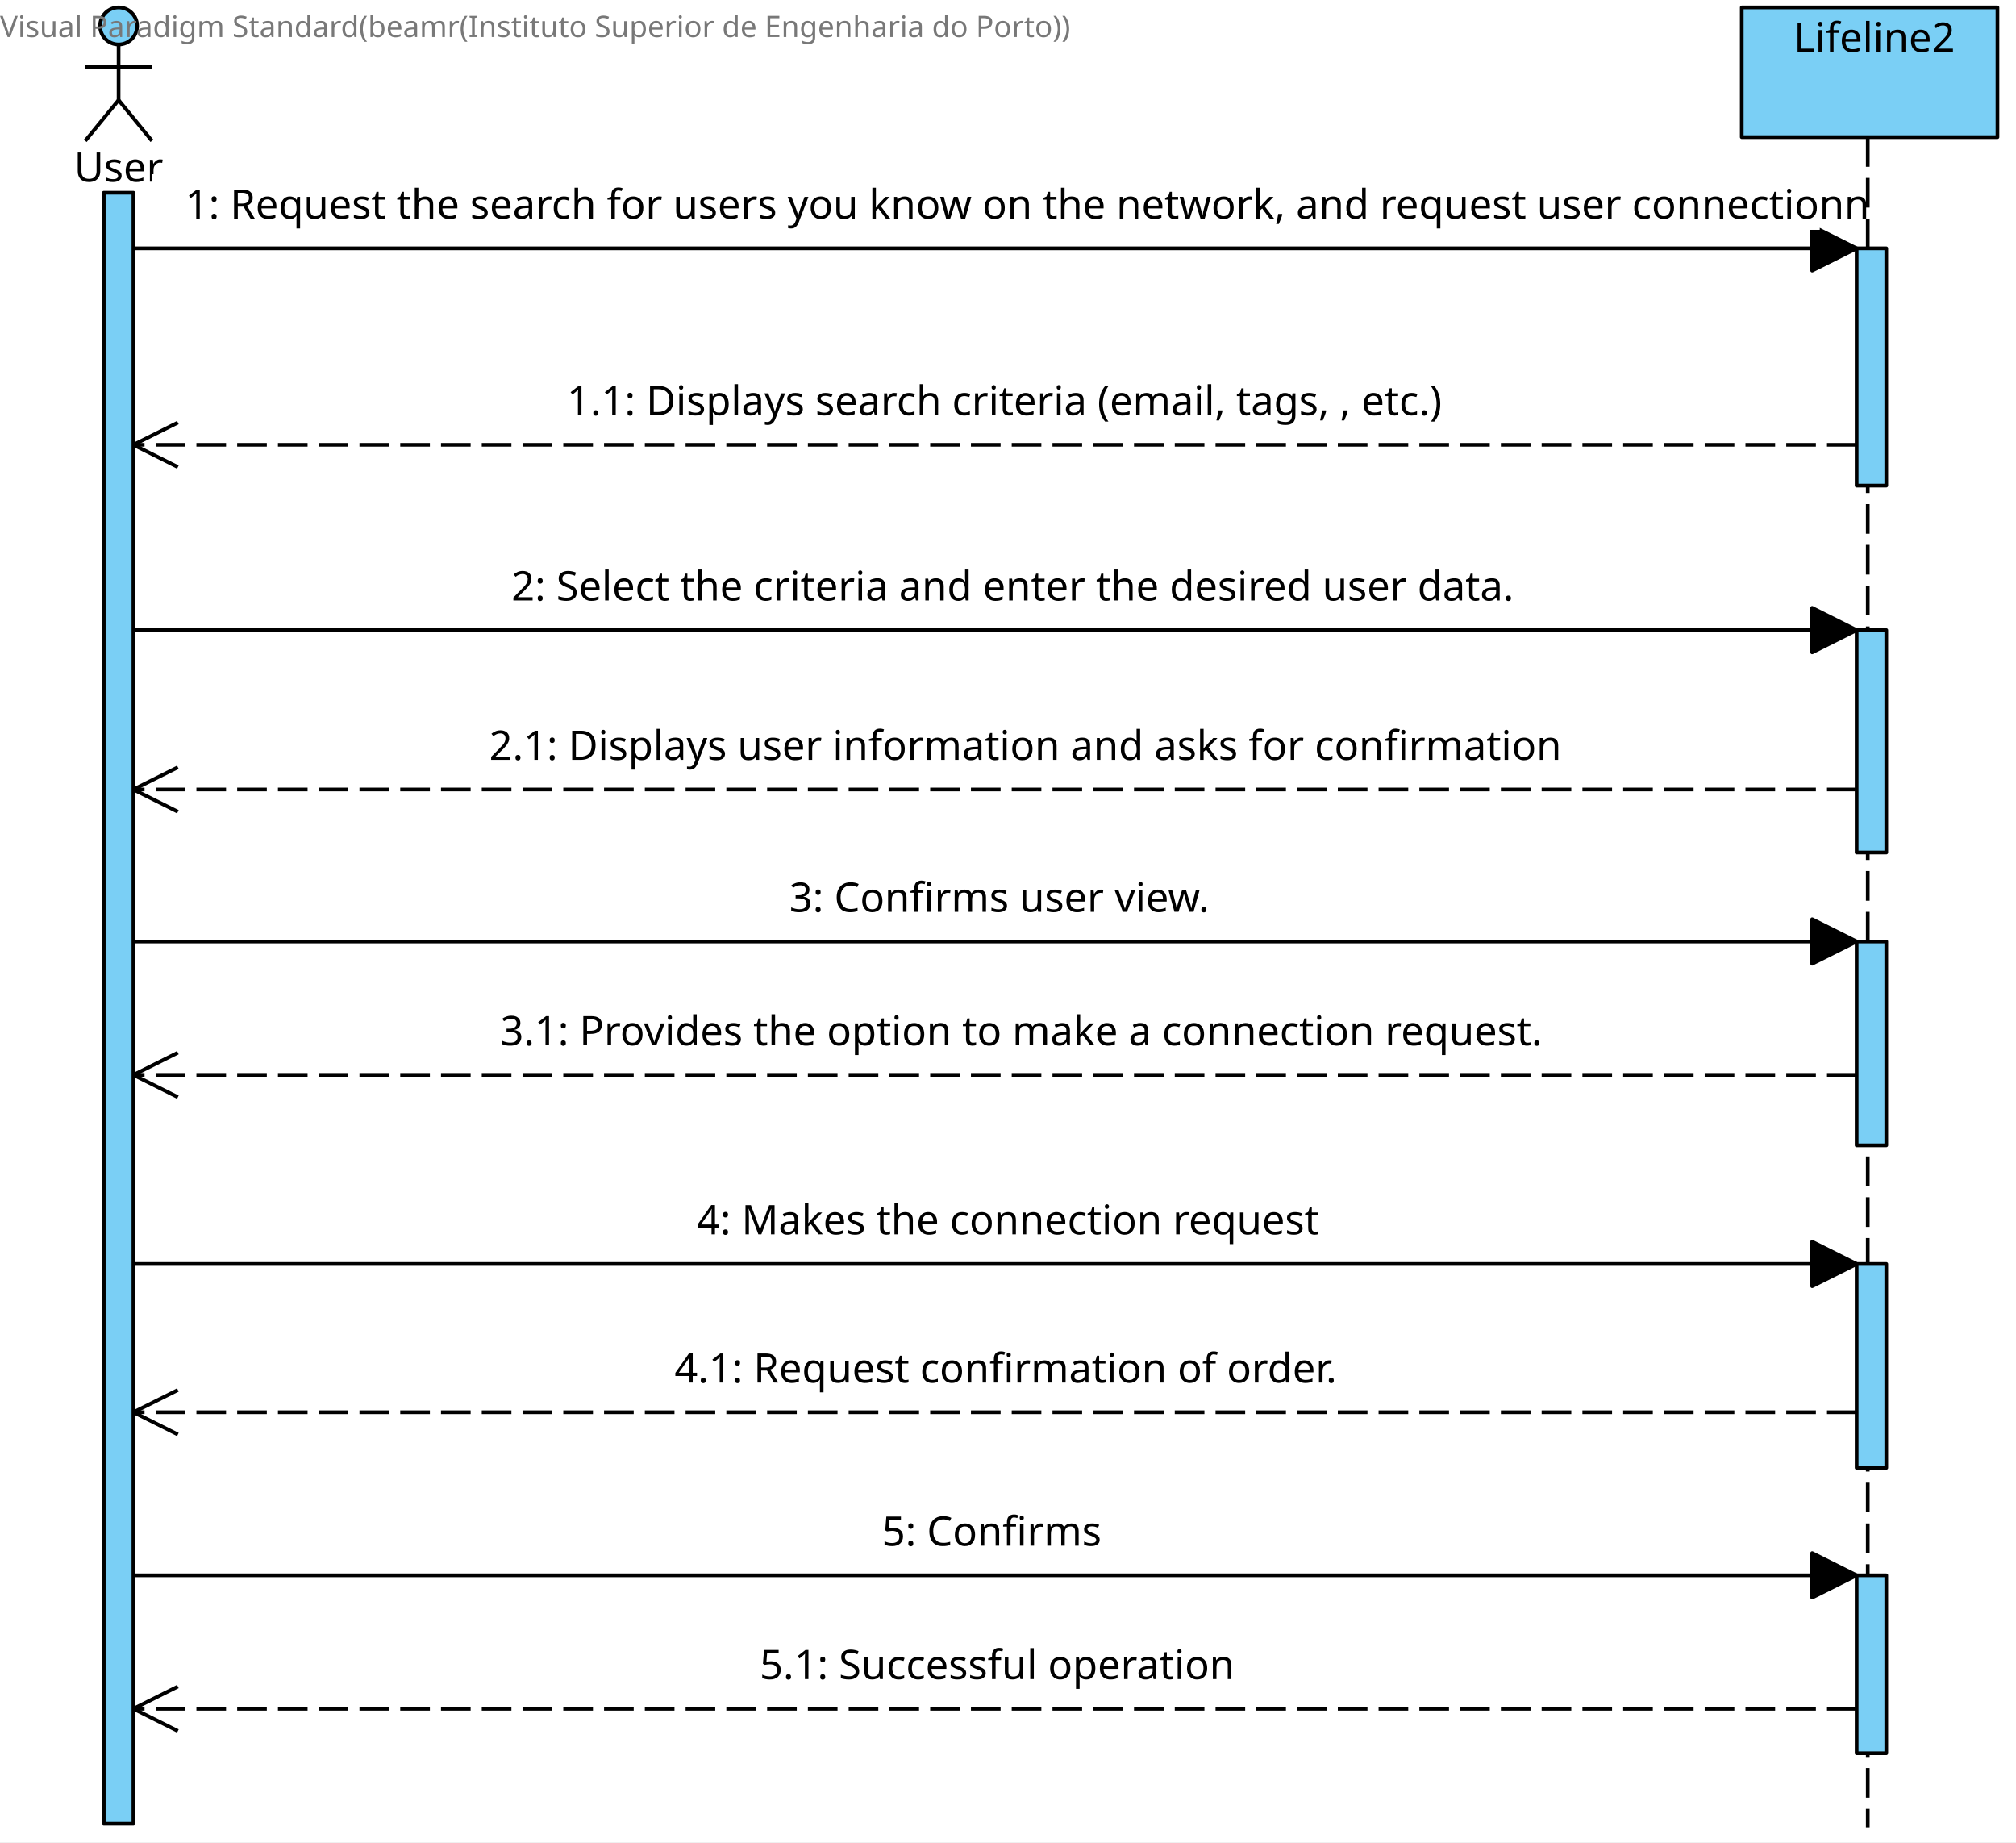
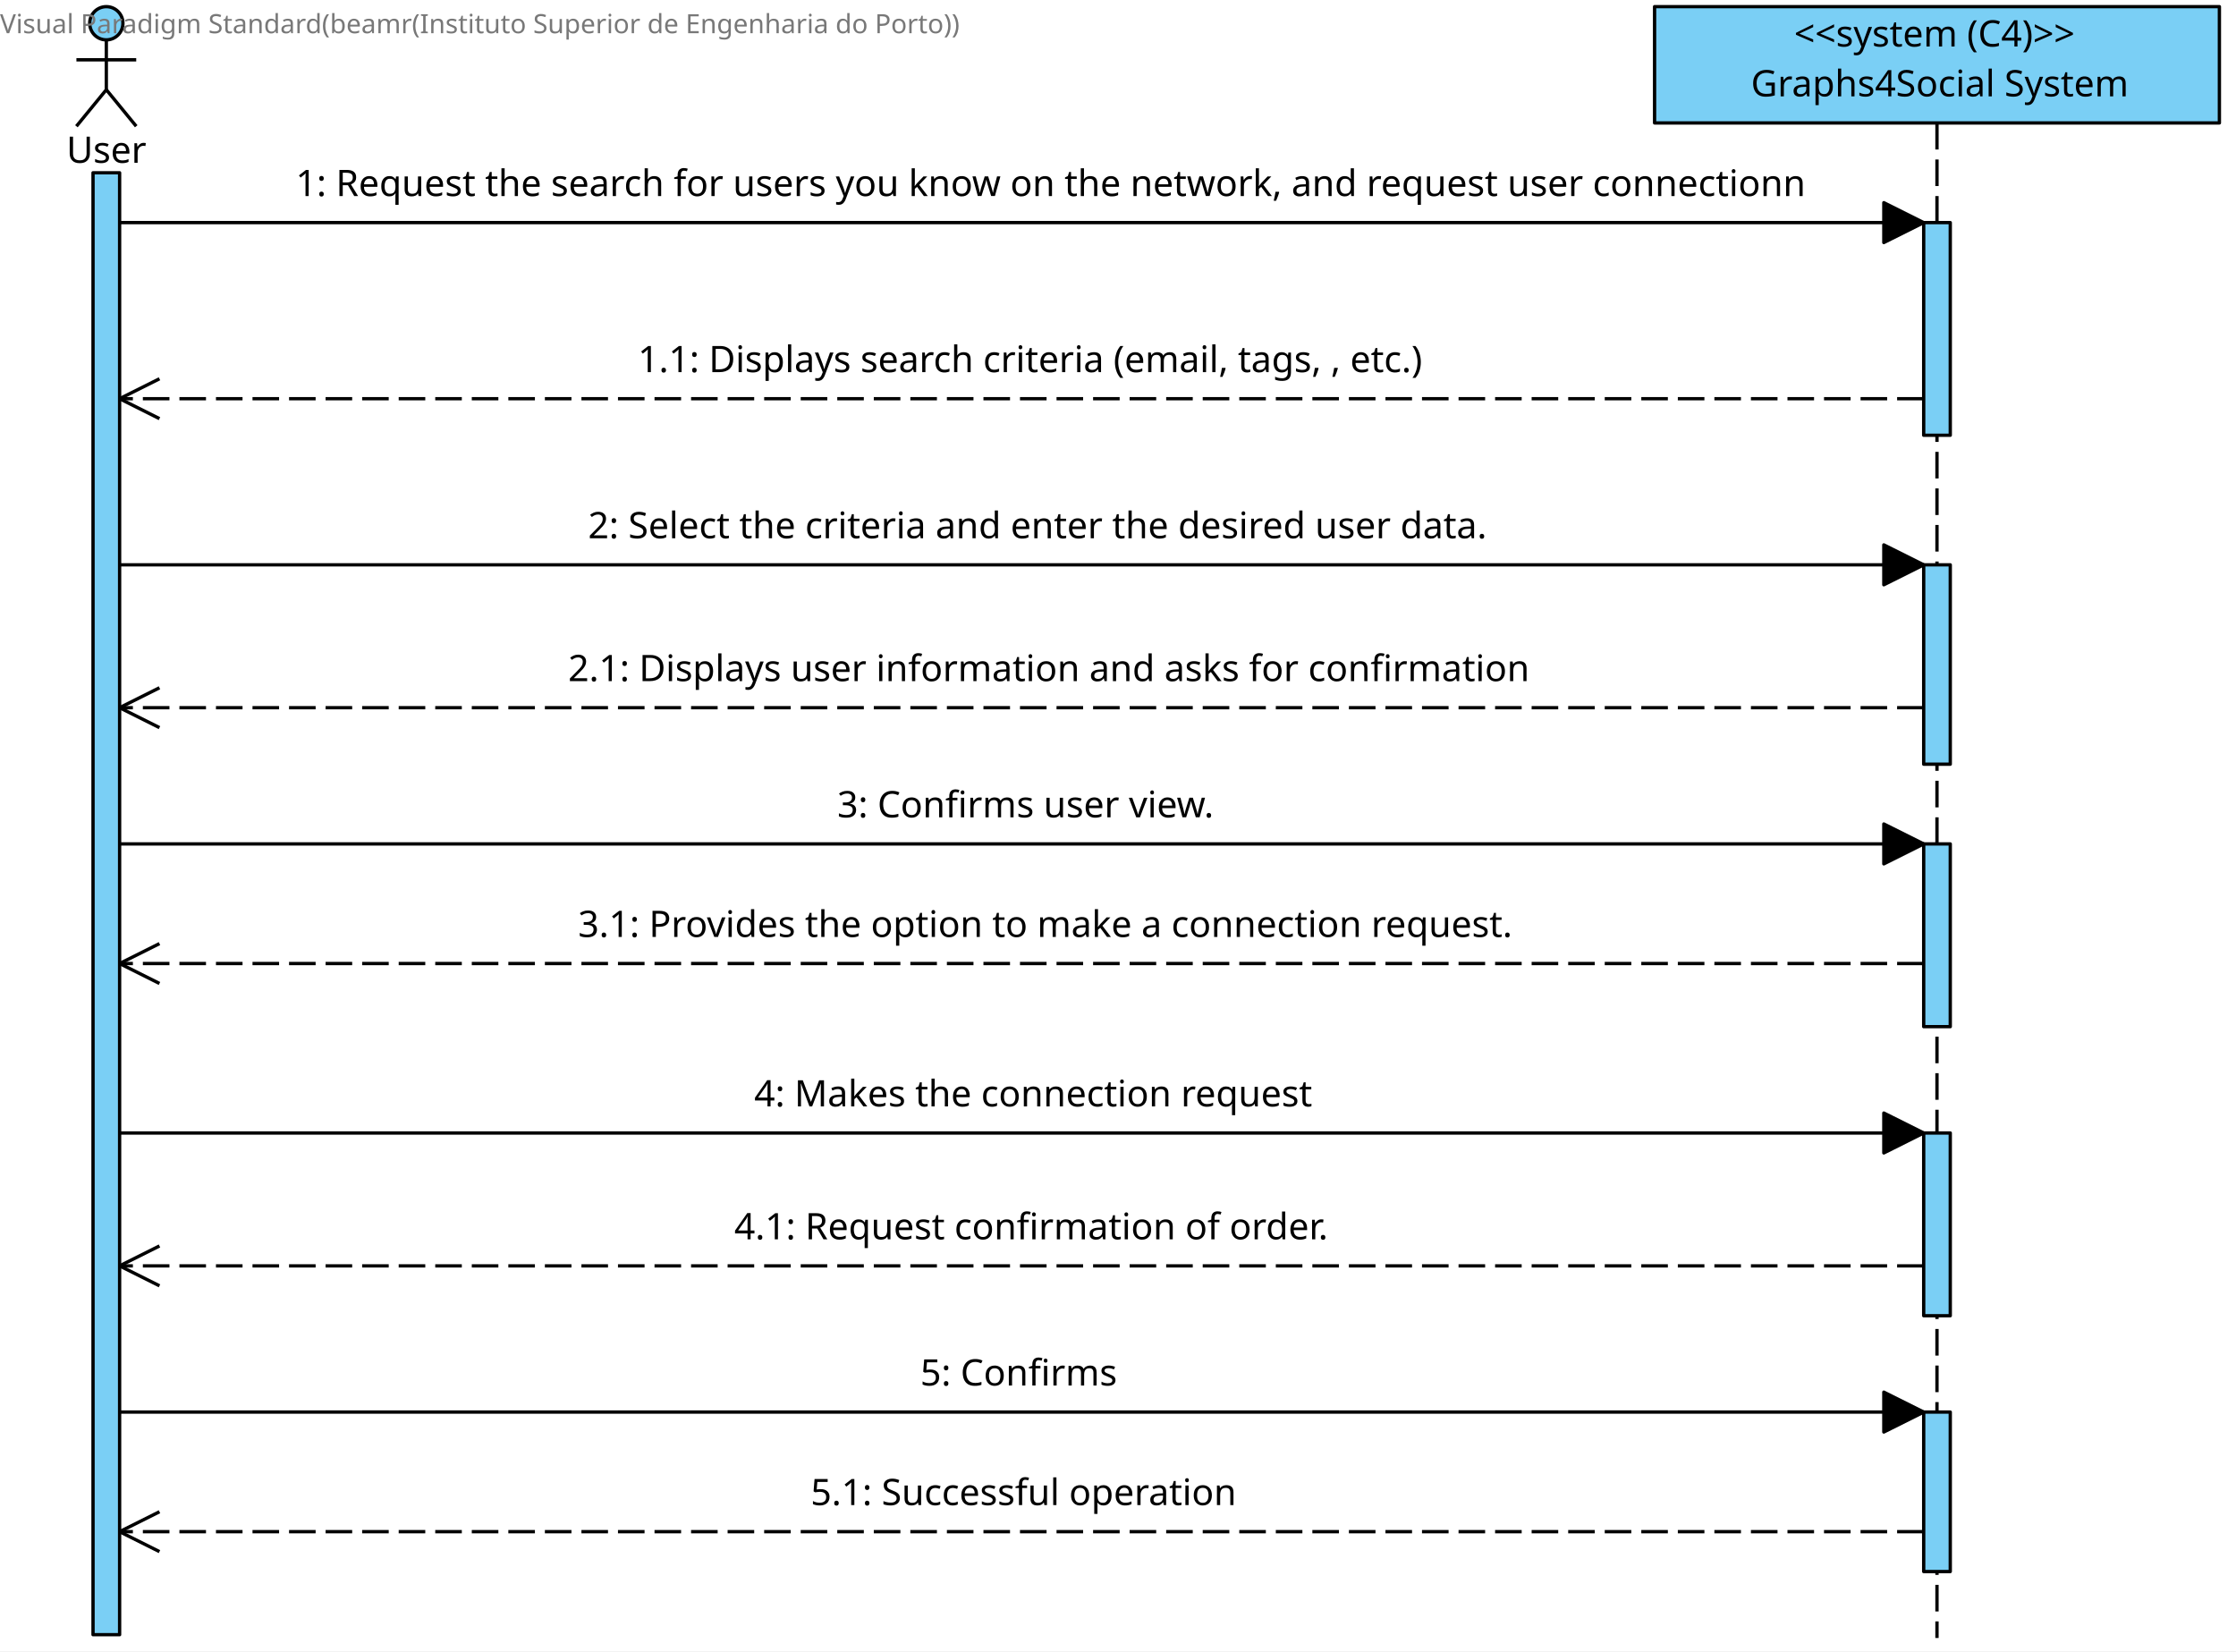
- <svg xmlns="http://www.w3.org/2000/svg" fill-opacity="0" color-rendering="auto" color-interpolation="auto" text-rendering="auto" stroke="rgb(0,0,0)" stroke-linecap="square" width="544" stroke-miterlimit="10" shape-rendering="auto" stroke-opacity="0" fill="rgb(0,0,0)" stroke-dasharray="none" font-weight="normal" stroke-width="1" height="497" font-family="'Dialog'" font-style="normal" stroke-linejoin="miter" font-size="12px" stroke-dashoffset="0" image-rendering="auto">
+ <svg xmlns="http://www.w3.org/2000/svg" fill-opacity="0" color-rendering="auto" color-interpolation="auto" text-rendering="auto" stroke="rgb(0,0,0)" stroke-linecap="square" width="673" stroke-miterlimit="10" shape-rendering="auto" stroke-opacity="0" fill="rgb(0,0,0)" stroke-dasharray="none" font-weight="normal" stroke-width="1" height="497" font-family="'Dialog'" font-style="normal" stroke-linejoin="miter" font-size="12px" stroke-dashoffset="0" image-rendering="auto">
  <defs id="genericDefs" />
  <g>
    <defs id="defs1">
      <clipPath clipPathUnits="userSpaceOnUse" id="clipPath1">
        <path d="M-7 -7 L71 -7 L71 502 L-7 502 L-7 -7 Z" />
      </clipPath>
      <clipPath clipPathUnits="userSpaceOnUse" id="clipPath2">
-         <path d="M-7 -7 L81 -7 L81 502 L-7 502 L-7 -7 Z" />
+         <path d="M-7 -7 L182 -7 L182 502 L-7 502 L-7 -7 Z" />
      </clipPath>
      <clipPath clipPathUnits="userSpaceOnUse" id="clipPath3">
        <path d="M-7 -7 L19 -7 L19 75 L-7 75 L-7 -7 Z" />
      </clipPath>
      <clipPath clipPathUnits="userSpaceOnUse" id="clipPath4">
        <path d="M-7 -7 L19 -7 L19 71 L-7 71 L-7 -7 Z" />
      </clipPath>
      <clipPath clipPathUnits="userSpaceOnUse" id="clipPath5">
        <path d="M-7 -7 L19 -7 L19 66 L-7 66 L-7 -7 Z" />
      </clipPath>
      <clipPath clipPathUnits="userSpaceOnUse" id="clipPath6">
        <path d="M-7 -7 L19 -7 L19 59 L-7 59 L-7 -7 Z" />
      </clipPath>
      <clipPath clipPathUnits="userSpaceOnUse" id="clipPath7">
-         <path d="M-70 -15 L140 -15 L140 30 L-70 30 L-70 -15 Z" />
+         <path d="M-44 -15 L88 -15 L88 30 L-44 30 L-44 -15 Z" />
      </clipPath>
      <clipPath clipPathUnits="userSpaceOnUse" id="clipPath8">
-         <path d="M-44 -15 L88 -15 L88 30 L-44 30 L-44 -15 Z" />
+         <path d="M-171 -30 L342 -30 L342 60 L-171 60 L-171 -30 Z" />
      </clipPath>
      <clipPath clipPathUnits="userSpaceOnUse" id="clipPath9">
-         <path d="M0 0 L569 0 L569 104 L0 104 L0 0 Z" />
+         <path d="M0 0 L647 0 L647 104 L0 104 L0 0 Z" />
      </clipPath>
      <clipPath clipPathUnits="userSpaceOnUse" id="clipPath10">
-         <path d="M68 20 L68 30 L505 30 L505 45 L55 45 L55 35 L24 35 L24 20 ZM406 83 L406 98 L157 98 L157 83 ZM0 0 L0 104 L569 104 L569 0 Z" />
+         <path d="M68 20 L68 35 L24 35 L24 20 ZM544 30 L544 45 L94 45 L94 30 ZM445 83 L445 98 L196 98 L196 83 ZM0 0 L0 104 L647 104 L647 15 L512 15 L512 0 Z" />
      </clipPath>
      <clipPath clipPathUnits="userSpaceOnUse" id="clipPath11">
-         <path d="M406 30 L406 45 L157 45 L157 30 ZM420 80 L420 95 L143 95 L143 80 ZM0 0 L0 104 L569 104 L569 0 Z" />
+         <path d="M445 30 L445 45 L196 45 L196 30 ZM459 80 L459 95 L182 95 L182 80 ZM0 0 L0 104 L647 104 L647 0 Z" />
      </clipPath>
      <clipPath clipPathUnits="userSpaceOnUse" id="clipPath12">
-         <path d="M420 30 L420 45 L143 45 L143 30 ZM427 73 L427 88 L136 88 L136 73 ZM0 0 L0 104 L569 104 L569 0 Z" />
+         <path d="M459 30 L459 45 L182 45 L182 30 ZM466 73 L466 88 L175 88 L175 73 ZM0 0 L0 104 L647 104 L647 0 Z" />
      </clipPath>
      <clipPath clipPathUnits="userSpaceOnUse" id="clipPath13">
-         <path d="M427 30 L427 45 L136 45 L136 30 ZM346 71 L346 86 L217 86 L217 71 ZM0 0 L0 104 L569 104 L569 0 L420 0 L420 2 L143 2 L143 0 Z" />
+         <path d="M466 30 L466 45 L175 45 L175 30 ZM385 71 L385 86 L256 86 L256 71 ZM0 0 L0 104 L647 104 L647 0 L459 0 L459 2 L182 2 L182 0 Z" />
      </clipPath>
      <clipPath clipPathUnits="userSpaceOnUse" id="clipPath14">
-         <path d="M346 30 L346 45 L217 45 L217 30 ZM425 66 L425 81 L139 81 L139 66 ZM0 0 L0 104 L569 104 L569 0 L427 0 L427 4 L136 4 L136 0 Z" />
+         <path d="M385 30 L385 45 L256 45 L256 30 ZM464 66 L464 81 L178 81 L178 66 ZM0 0 L0 104 L647 104 L647 0 L466 0 L466 4 L175 4 L175 0 Z" />
      </clipPath>
      <clipPath clipPathUnits="userSpaceOnUse" id="clipPath15">
-         <path d="M425 30 L425 45 L139 45 L139 30 ZM371 81 L371 96 L192 96 L192 81 ZM0 0 L0 104 L569 104 L569 0 L346 0 L346 9 L217 9 L217 0 Z" />
+         <path d="M464 30 L464 45 L178 45 L178 30 ZM410 81 L410 96 L231 96 L231 81 ZM0 0 L0 104 L647 104 L647 0 L385 0 L385 9 L256 9 L256 0 Z" />
      </clipPath>
      <clipPath clipPathUnits="userSpaceOnUse" id="clipPath16">
-         <path d="M371 30 L371 45 L192 45 L192 30 ZM377 70 L377 85 L187 85 L187 70 ZM0 0 L0 104 L569 104 L569 0 Z" />
+         <path d="M410 30 L410 45 L231 45 L231 30 ZM416 70 L416 85 L226 85 L226 70 ZM0 0 L0 104 L647 104 L647 0 Z" />
      </clipPath>
      <clipPath clipPathUnits="userSpaceOnUse" id="clipPath17">
-         <path d="M377 30 L377 45 L187 45 L187 30 ZM320 74 L320 89 L243 89 L243 74 ZM0 0 L0 104 L569 104 L569 0 L371 0 L371 5 L192 5 L192 0 Z" />
+         <path d="M416 30 L416 45 L226 45 L226 30 ZM359 74 L359 89 L282 89 L282 74 ZM0 0 L0 104 L647 104 L647 0 L410 0 L410 5 L231 5 L231 0 Z" />
      </clipPath>
      <clipPath clipPathUnits="userSpaceOnUse" id="clipPath18">
-         <path d="M320 30 L320 45 L243 45 L243 30 ZM353 66 L353 81 L209 81 L209 66 ZM0 0 L0 104 L569 104 L569 0 L377 0 L377 1 L187 1 L187 0 Z" />
+         <path d="M359 30 L359 45 L282 45 L282 30 ZM392 66 L392 81 L248 81 L248 66 ZM0 0 L0 104 L647 104 L647 0 L416 0 L416 1 L226 1 L226 0 Z" />
      </clipPath>
      <clipPath clipPathUnits="userSpaceOnUse" id="clipPath19">
-         <path d="M353 30 L353 45 L209 45 L209 30 ZM0 0 L0 104 L569 104 L569 0 L320 0 L320 9 L243 9 L243 0 Z" />
+         <path d="M392 30 L392 45 L248 45 L248 30 ZM0 0 L0 104 L647 104 L647 0 L359 0 L359 9 L282 9 L282 0 Z" />
      </clipPath>
      <clipPath clipPathUnits="userSpaceOnUse" id="clipPath20">
        <path d="M-144 -15 L288 -15 L288 30 L-144 30 L-144 -15 Z" />
      </clipPath>
      <clipPath clipPathUnits="userSpaceOnUse" id="clipPath21">
        <path d="M-77 -15 L154 -15 L154 30 L-77 30 L-77 -15 Z" />
      </clipPath>
      <clipPath clipPathUnits="userSpaceOnUse" id="clipPath22">
        <path d="M-190 -15 L380 -15 L380 30 L-190 30 L-190 -15 Z" />
      </clipPath>
      <clipPath clipPathUnits="userSpaceOnUse" id="clipPath23">
        <path d="M-179 -15 L358 -15 L358 30 L-179 30 L-179 -15 Z" />
      </clipPath>
      <clipPath clipPathUnits="userSpaceOnUse" id="clipPath24">
        <path d="M-286 -15 L572 -15 L572 30 L-286 30 L-286 -15 Z" />
      </clipPath>
      <clipPath clipPathUnits="userSpaceOnUse" id="clipPath25">
        <path d="M-129 -15 L258 -15 L258 30 L-129 30 L-129 -15 Z" />
      </clipPath>
      <clipPath clipPathUnits="userSpaceOnUse" id="clipPath26">
        <path d="M-291 -15 L582 -15 L582 30 L-291 30 L-291 -15 Z" />
      </clipPath>
      <clipPath clipPathUnits="userSpaceOnUse" id="clipPath27">
        <path d="M-277 -15 L554 -15 L554 30 L-277 30 L-277 -15 Z" />
      </clipPath>
      <clipPath clipPathUnits="userSpaceOnUse" id="clipPath28">
        <path d="M-249 -15 L498 -15 L498 30 L-249 30 L-249 -15 Z" />
      </clipPath>
      <clipPath clipPathUnits="userSpaceOnUse" id="clipPath29">
        <path d="M-450 -15 L900 -15 L900 30 L-450 30 L-450 -15 Z" />
      </clipPath>
    </defs>
    <g fill="white" text-rendering="geometricPrecision" fill-opacity="1" stroke-opacity="1" stroke="white">
-       <rect x="0" width="544" height="497" y="0" stroke="none" />
+       <rect x="0" width="673" height="497" y="0" stroke="none" />
    </g>
    <g font-size="11px" transform="translate(2,2)" fill-opacity="1" fill="rgb(122,207,245)" text-rendering="geometricPrecision" image-rendering="optimizeQuality" font-family="sans-serif" stroke="rgb(122,207,245)" stroke-opacity="1">
      <circle r="5" clip-path="url(#clipPath1)" cx="30" cy="5" stroke="none" />
      <rect x="26" width="8" height="440" y="50" clip-path="url(#clipPath1)" stroke="none" />
    </g>
    <g stroke-linecap="butt" font-size="11px" transform="translate(2,2)" fill-opacity="1" fill="black" text-rendering="geometricPrecision" image-rendering="optimizeQuality" font-family="sans-serif" stroke-linejoin="round" stroke="black" stroke-opacity="1" stroke-miterlimit="0">
      <circle fill="none" r="5" clip-path="url(#clipPath1)" cx="30" cy="5" />
      <rect fill="none" x="26" width="8" height="440" y="50" clip-path="url(#clipPath1)" />
      <line y2="25" fill="none" x1="30" clip-path="url(#clipPath1)" x2="30" y1="10" />
      <line y2="36" fill="none" x1="30" clip-path="url(#clipPath1)" x2="21" y1="25" />
      <line y2="36" fill="none" x1="30" clip-path="url(#clipPath1)" x2="39" y1="25" />
      <line y2="16" fill="none" x1="21" clip-path="url(#clipPath1)" x2="39" y1="16" />
    </g>
-     <g font-size="11px" transform="translate(470,2)" fill-opacity="1" fill="rgb(122,207,245)" text-rendering="geometricPrecision" image-rendering="optimizeQuality" font-family="sans-serif" stroke="rgb(122,207,245)" stroke-opacity="1">
-       <rect x="0" width="69" height="35" y="0" clip-path="url(#clipPath2)" stroke="none" />
-     </g>
-     <g stroke-linecap="butt" font-size="11px" transform="translate(470,2)" fill-opacity="1" fill="black" text-rendering="geometricPrecision" image-rendering="optimizeQuality" font-family="sans-serif" stroke-linejoin="round" stroke="black" stroke-opacity="1" stroke-miterlimit="0">
-       <rect fill="none" x="0" width="69" height="35" y="0" clip-path="url(#clipPath2)" />
-       <line clip-path="url(#clipPath2)" fill="none" x1="34" x2="34" y1="35" y2="491" stroke-linejoin="bevel" stroke-dasharray="8,3" />
-     </g>
-     <g font-size="11px" transform="translate(501,67)" fill-opacity="1" fill="rgb(122,207,245)" text-rendering="geometricPrecision" image-rendering="optimizeQuality" font-family="sans-serif" stroke="rgb(122,207,245)" stroke-opacity="1">
+     <g font-size="11px" transform="translate(498,2)" fill-opacity="1" fill="rgb(122,207,245)" text-rendering="geometricPrecision" image-rendering="optimizeQuality" font-family="sans-serif" stroke="rgb(122,207,245)" stroke-opacity="1">
+       <rect x="0" width="170" height="35" y="0" clip-path="url(#clipPath2)" stroke="none" />
+     </g>
+     <g stroke-linecap="butt" font-size="11px" transform="translate(498,2)" fill-opacity="1" fill="black" text-rendering="geometricPrecision" image-rendering="optimizeQuality" font-family="sans-serif" stroke-linejoin="round" stroke="black" stroke-opacity="1" stroke-miterlimit="0">
+       <rect fill="none" x="0" width="170" height="35" y="0" clip-path="url(#clipPath2)" />
+       <line clip-path="url(#clipPath2)" fill="none" x1="85" x2="85" y1="35" y2="491" stroke-linejoin="bevel" stroke-dasharray="8,3" />
+     </g>
+     <g font-size="11px" transform="translate(579,67)" fill-opacity="1" fill="rgb(122,207,245)" text-rendering="geometricPrecision" image-rendering="optimizeQuality" font-family="sans-serif" stroke="rgb(122,207,245)" stroke-opacity="1">
      <rect x="0" width="8" height="64" y="0" clip-path="url(#clipPath3)" stroke="none" />
    </g>
-     <g stroke-linecap="butt" font-size="11px" transform="translate(501,67)" fill-opacity="1" fill="black" text-rendering="geometricPrecision" image-rendering="optimizeQuality" font-family="sans-serif" stroke-linejoin="round" stroke="black" stroke-opacity="1" stroke-miterlimit="0">
+     <g stroke-linecap="butt" font-size="11px" transform="translate(579,67)" fill-opacity="1" fill="black" text-rendering="geometricPrecision" image-rendering="optimizeQuality" font-family="sans-serif" stroke-linejoin="round" stroke="black" stroke-opacity="1" stroke-miterlimit="0">
      <rect fill="none" x="0" width="8" height="64" y="0" clip-path="url(#clipPath3)" />
    </g>
-     <g font-size="11px" transform="translate(501,170)" fill-opacity="1" fill="rgb(122,207,245)" text-rendering="geometricPrecision" image-rendering="optimizeQuality" font-family="sans-serif" stroke="rgb(122,207,245)" stroke-opacity="1">
+     <g font-size="11px" transform="translate(579,170)" fill-opacity="1" fill="rgb(122,207,245)" text-rendering="geometricPrecision" image-rendering="optimizeQuality" font-family="sans-serif" stroke="rgb(122,207,245)" stroke-opacity="1">
      <rect x="0" width="8" height="60" y="0" clip-path="url(#clipPath4)" stroke="none" />
    </g>
-     <g stroke-linecap="butt" font-size="11px" transform="translate(501,170)" fill-opacity="1" fill="black" text-rendering="geometricPrecision" image-rendering="optimizeQuality" font-family="sans-serif" stroke-linejoin="round" stroke="black" stroke-opacity="1" stroke-miterlimit="0">
+     <g stroke-linecap="butt" font-size="11px" transform="translate(579,170)" fill-opacity="1" fill="black" text-rendering="geometricPrecision" image-rendering="optimizeQuality" font-family="sans-serif" stroke-linejoin="round" stroke="black" stroke-opacity="1" stroke-miterlimit="0">
      <rect fill="none" x="0" width="8" height="60" y="0" clip-path="url(#clipPath4)" />
    </g>
-     <g font-size="11px" transform="translate(501,254)" fill-opacity="1" fill="rgb(122,207,245)" text-rendering="geometricPrecision" image-rendering="optimizeQuality" font-family="sans-serif" stroke="rgb(122,207,245)" stroke-opacity="1">
+     <g font-size="11px" transform="translate(579,254)" fill-opacity="1" fill="rgb(122,207,245)" text-rendering="geometricPrecision" image-rendering="optimizeQuality" font-family="sans-serif" stroke="rgb(122,207,245)" stroke-opacity="1">
      <rect x="0" width="8" height="55" y="0" clip-path="url(#clipPath5)" stroke="none" />
    </g>
-     <g stroke-linecap="butt" font-size="11px" transform="translate(501,254)" fill-opacity="1" fill="black" text-rendering="geometricPrecision" image-rendering="optimizeQuality" font-family="sans-serif" stroke-linejoin="round" stroke="black" stroke-opacity="1" stroke-miterlimit="0">
+     <g stroke-linecap="butt" font-size="11px" transform="translate(579,254)" fill-opacity="1" fill="black" text-rendering="geometricPrecision" image-rendering="optimizeQuality" font-family="sans-serif" stroke-linejoin="round" stroke="black" stroke-opacity="1" stroke-miterlimit="0">
      <rect fill="none" x="0" width="8" height="55" y="0" clip-path="url(#clipPath5)" />
    </g>
-     <g font-size="11px" transform="translate(501,341)" fill-opacity="1" fill="rgb(122,207,245)" text-rendering="geometricPrecision" image-rendering="optimizeQuality" font-family="sans-serif" stroke="rgb(122,207,245)" stroke-opacity="1">
+     <g font-size="11px" transform="translate(579,341)" fill-opacity="1" fill="rgb(122,207,245)" text-rendering="geometricPrecision" image-rendering="optimizeQuality" font-family="sans-serif" stroke="rgb(122,207,245)" stroke-opacity="1">
      <rect x="0" width="8" height="55" y="0" clip-path="url(#clipPath5)" stroke="none" />
    </g>
-     <g stroke-linecap="butt" font-size="11px" transform="translate(501,341)" fill-opacity="1" fill="black" text-rendering="geometricPrecision" image-rendering="optimizeQuality" font-family="sans-serif" stroke-linejoin="round" stroke="black" stroke-opacity="1" stroke-miterlimit="0">
+     <g stroke-linecap="butt" font-size="11px" transform="translate(579,341)" fill-opacity="1" fill="black" text-rendering="geometricPrecision" image-rendering="optimizeQuality" font-family="sans-serif" stroke-linejoin="round" stroke="black" stroke-opacity="1" stroke-miterlimit="0">
      <rect fill="none" x="0" width="8" height="55" y="0" clip-path="url(#clipPath5)" />
    </g>
-     <g font-size="11px" transform="translate(501,425)" fill-opacity="1" fill="rgb(122,207,245)" text-rendering="geometricPrecision" image-rendering="optimizeQuality" font-family="sans-serif" stroke="rgb(122,207,245)" stroke-opacity="1">
+     <g font-size="11px" transform="translate(579,425)" fill-opacity="1" fill="rgb(122,207,245)" text-rendering="geometricPrecision" image-rendering="optimizeQuality" font-family="sans-serif" stroke="rgb(122,207,245)" stroke-opacity="1">
      <rect x="0" width="8" height="48" y="0" clip-path="url(#clipPath6)" stroke="none" />
    </g>
-     <g stroke-linecap="butt" font-size="11px" transform="translate(501,425)" fill-opacity="1" fill="black" text-rendering="geometricPrecision" image-rendering="optimizeQuality" font-family="sans-serif" stroke-linejoin="round" stroke="black" stroke-opacity="1" stroke-miterlimit="0">
+     <g stroke-linecap="butt" font-size="11px" transform="translate(579,425)" fill-opacity="1" fill="black" text-rendering="geometricPrecision" image-rendering="optimizeQuality" font-family="sans-serif" stroke-linejoin="round" stroke="black" stroke-opacity="1" stroke-miterlimit="0">
      <rect fill="none" x="0" width="8" height="48" y="0" clip-path="url(#clipPath6)" />
    </g>
-     <g font-size="11px" transform="translate(470,2)" fill-opacity="1" fill="black" text-rendering="geometricPrecision" image-rendering="optimizeQuality" font-family="sans-serif" stroke="black" stroke-opacity="1">
-       <text x="14" xml:space="preserve" y="12" clip-path="url(#clipPath7)" stroke="none">Lifeline2</text>
-     </g>
    <g font-size="11px" transform="translate(10,37)" fill-opacity="1" fill="black" text-rendering="geometricPrecision" image-rendering="optimizeQuality" font-family="sans-serif" stroke="black" stroke-opacity="1">
-       <text x="10" xml:space="preserve" y="12" clip-path="url(#clipPath8)" stroke="none">User</text>
+       <text x="10" xml:space="preserve" y="12" clip-path="url(#clipPath7)" stroke="none">User</text>
+     </g>
+     <g font-size="11px" transform="translate(498,2)" fill-opacity="1" fill="black" text-rendering="geometricPrecision" image-rendering="optimizeQuality" font-family="sans-serif" stroke="black" stroke-opacity="1">
+       <text x="42" xml:space="preserve" y="12" clip-path="url(#clipPath8)" stroke="none">&lt;&lt;system (C4)&gt;&gt;</text>
+       <text x="29" xml:space="preserve" y="27" clip-path="url(#clipPath8)" stroke="none">Graphs4Social System</text>
    </g>
    <g stroke-linecap="butt" font-size="11px" transform="translate(-14,17)" fill-opacity="1" fill="black" text-rendering="geometricPrecision" image-rendering="optimizeQuality" font-family="sans-serif" stroke-linejoin="round" stroke="black" stroke-opacity="1">
-       <line y2="50" fill="none" x1="50" clip-path="url(#clipPath10)" x2="515" y1="50" />
-       <polygon points=" 515 50 503 44 503 56" clip-path="url(#clipPath10)" stroke="none" />
-       <polygon fill="none" points=" 515 50 503 44 503 56" clip-path="url(#clipPath10)" />
+       <line y2="50" fill="none" x1="50" clip-path="url(#clipPath10)" x2="593" y1="50" />
+       <polygon points=" 593 50 581 44 581 56" clip-path="url(#clipPath10)" stroke="none" />
+       <polygon fill="none" points=" 593 50 581 44 581 56" clip-path="url(#clipPath10)" />
    </g>
    <g fill-opacity="1" text-rendering="geometricPrecision" stroke="black" stroke-linecap="butt" transform="translate(-14,70)" stroke-miterlimit="0" stroke-opacity="1" fill="black" stroke-dasharray="8,3" font-family="sans-serif" stroke-linejoin="round" font-size="11px" image-rendering="optimizeQuality">
-       <line y2="50" fill="none" x1="515" clip-path="url(#clipPath11)" x2="50" y1="50" />
+       <line y2="50" fill="none" x1="593" clip-path="url(#clipPath11)" x2="50" y1="50" />
      <line clip-path="url(#clipPath11)" fill="none" x1="50" x2="62" y1="50" y2="56" stroke-dasharray="none" stroke-miterlimit="10" />
      <line clip-path="url(#clipPath11)" fill="none" x1="50" x2="62" y1="50" y2="44" stroke-dasharray="none" stroke-miterlimit="10" />
    </g>
    <g stroke-linecap="butt" font-size="11px" transform="translate(-14,120)" fill-opacity="1" fill="black" text-rendering="geometricPrecision" image-rendering="optimizeQuality" font-family="sans-serif" stroke-linejoin="round" stroke="black" stroke-opacity="1">
-       <line y2="50" fill="none" x1="50" clip-path="url(#clipPath12)" x2="515" y1="50" />
-       <polygon points=" 515 50 503 44 503 56" clip-path="url(#clipPath12)" stroke="none" />
-       <polygon fill="none" points=" 515 50 503 44 503 56" clip-path="url(#clipPath12)" />
+       <line y2="50" fill="none" x1="50" clip-path="url(#clipPath12)" x2="593" y1="50" />
+       <polygon points=" 593 50 581 44 581 56" clip-path="url(#clipPath12)" stroke="none" />
+       <polygon fill="none" points=" 593 50 581 44 581 56" clip-path="url(#clipPath12)" />
    </g>
    <g fill-opacity="1" text-rendering="geometricPrecision" stroke="black" stroke-linecap="butt" transform="translate(-14,163)" stroke-miterlimit="0" stroke-opacity="1" fill="black" stroke-dasharray="8,3" font-family="sans-serif" stroke-linejoin="round" font-size="11px" image-rendering="optimizeQuality">
-       <line y2="50" fill="none" x1="515" clip-path="url(#clipPath13)" x2="50" y1="50" />
+       <line y2="50" fill="none" x1="593" clip-path="url(#clipPath13)" x2="50" y1="50" />
      <line clip-path="url(#clipPath13)" fill="none" x1="50" x2="62" y1="50" y2="56" stroke-dasharray="none" stroke-miterlimit="10" />
      <line clip-path="url(#clipPath13)" fill="none" x1="50" x2="62" y1="50" y2="44" stroke-dasharray="none" stroke-miterlimit="10" />
    </g>
    <g stroke-linecap="butt" font-size="11px" transform="translate(-14,204)" fill-opacity="1" fill="black" text-rendering="geometricPrecision" image-rendering="optimizeQuality" font-family="sans-serif" stroke-linejoin="round" stroke="black" stroke-opacity="1">
-       <line y2="50" fill="none" x1="50" clip-path="url(#clipPath14)" x2="515" y1="50" />
-       <polygon points=" 515 50 503 44 503 56" clip-path="url(#clipPath14)" stroke="none" />
-       <polygon fill="none" points=" 515 50 503 44 503 56" clip-path="url(#clipPath14)" />
+       <line y2="50" fill="none" x1="50" clip-path="url(#clipPath14)" x2="593" y1="50" />
+       <polygon points=" 593 50 581 44 581 56" clip-path="url(#clipPath14)" stroke="none" />
+       <polygon fill="none" points=" 593 50 581 44 581 56" clip-path="url(#clipPath14)" />
    </g>
    <g fill-opacity="1" text-rendering="geometricPrecision" stroke="black" stroke-linecap="butt" transform="translate(-14,240)" stroke-miterlimit="0" stroke-opacity="1" fill="black" stroke-dasharray="8,3" font-family="sans-serif" stroke-linejoin="round" font-size="11px" image-rendering="optimizeQuality">
-       <line y2="50" fill="none" x1="515" clip-path="url(#clipPath15)" x2="50" y1="50" />
+       <line y2="50" fill="none" x1="593" clip-path="url(#clipPath15)" x2="50" y1="50" />
      <line clip-path="url(#clipPath15)" fill="none" x1="50" x2="62" y1="50" y2="56" stroke-dasharray="none" stroke-miterlimit="10" />
      <line clip-path="url(#clipPath15)" fill="none" x1="50" x2="62" y1="50" y2="44" stroke-dasharray="none" stroke-miterlimit="10" />
    </g>
    <g stroke-linecap="butt" font-size="11px" transform="translate(-14,291)" fill-opacity="1" fill="black" text-rendering="geometricPrecision" image-rendering="optimizeQuality" font-family="sans-serif" stroke-linejoin="round" stroke="black" stroke-opacity="1">
-       <line y2="50" fill="none" x1="50" clip-path="url(#clipPath16)" x2="515" y1="50" />
-       <polygon points=" 515 50 503 44 503 56" clip-path="url(#clipPath16)" stroke="none" />
-       <polygon fill="none" points=" 515 50 503 44 503 56" clip-path="url(#clipPath16)" />
+       <line y2="50" fill="none" x1="50" clip-path="url(#clipPath16)" x2="593" y1="50" />
+       <polygon points=" 593 50 581 44 581 56" clip-path="url(#clipPath16)" stroke="none" />
+       <polygon fill="none" points=" 593 50 581 44 581 56" clip-path="url(#clipPath16)" />
    </g>
    <g fill-opacity="1" text-rendering="geometricPrecision" stroke="black" stroke-linecap="butt" transform="translate(-14,331)" stroke-miterlimit="0" stroke-opacity="1" fill="black" stroke-dasharray="8,3" font-family="sans-serif" stroke-linejoin="round" font-size="11px" image-rendering="optimizeQuality">
-       <line y2="50" fill="none" x1="515" clip-path="url(#clipPath17)" x2="50" y1="50" />
+       <line y2="50" fill="none" x1="593" clip-path="url(#clipPath17)" x2="50" y1="50" />
      <line clip-path="url(#clipPath17)" fill="none" x1="50" x2="62" y1="50" y2="56" stroke-dasharray="none" stroke-miterlimit="10" />
      <line clip-path="url(#clipPath17)" fill="none" x1="50" x2="62" y1="50" y2="44" stroke-dasharray="none" stroke-miterlimit="10" />
    </g>
    <g stroke-linecap="butt" font-size="11px" transform="translate(-14,375)" fill-opacity="1" fill="black" text-rendering="geometricPrecision" image-rendering="optimizeQuality" font-family="sans-serif" stroke-linejoin="round" stroke="black" stroke-opacity="1">
-       <line y2="50" fill="none" x1="50" clip-path="url(#clipPath18)" x2="515" y1="50" />
-       <polygon points=" 515 50 503 44 503 56" clip-path="url(#clipPath18)" stroke="none" />
-       <polygon fill="none" points=" 515 50 503 44 503 56" clip-path="url(#clipPath18)" />
+       <line y2="50" fill="none" x1="50" clip-path="url(#clipPath18)" x2="593" y1="50" />
+       <polygon points=" 593 50 581 44 581 56" clip-path="url(#clipPath18)" stroke="none" />
+       <polygon fill="none" points=" 593 50 581 44 581 56" clip-path="url(#clipPath18)" />
    </g>
    <g fill-opacity="1" text-rendering="geometricPrecision" stroke="black" stroke-linecap="butt" transform="translate(-14,411)" stroke-miterlimit="0" stroke-opacity="1" fill="black" stroke-dasharray="8,3" font-family="sans-serif" stroke-linejoin="round" font-size="11px" image-rendering="optimizeQuality">
-       <line y2="50" fill="none" x1="515" clip-path="url(#clipPath19)" x2="50" y1="50" />
+       <line y2="50" fill="none" x1="593" clip-path="url(#clipPath19)" x2="50" y1="50" />
      <line clip-path="url(#clipPath19)" fill="none" x1="50" x2="62" y1="50" y2="56" stroke-dasharray="none" stroke-miterlimit="10" />
      <line clip-path="url(#clipPath19)" fill="none" x1="50" x2="62" y1="50" y2="44" stroke-dasharray="none" stroke-miterlimit="10" />
    </g>
-     <g font-size="11px" transform="translate(195,441)" fill-opacity="1" fill="white" text-rendering="geometricPrecision" image-rendering="optimizeQuality" font-family="sans-serif" stroke="white" stroke-opacity="1">
+     <g font-size="11px" transform="translate(234,441)" fill-opacity="1" fill="white" text-rendering="geometricPrecision" image-rendering="optimizeQuality" font-family="sans-serif" stroke="white" stroke-opacity="1">
      <rect x="0" width="144" height="15" y="0" clip-path="url(#clipPath20)" stroke="none" />
      <text fill="black" x="10" xml:space="preserve" y="12" clip-path="url(#clipPath20)" stroke="none">5.1: Successful operation</text>
    </g>
-     <g font-size="11px" transform="translate(229,405)" fill-opacity="1" fill="white" text-rendering="geometricPrecision" image-rendering="optimizeQuality" font-family="sans-serif" stroke="white" stroke-opacity="1">
+     <g font-size="11px" transform="translate(268,405)" fill-opacity="1" fill="white" text-rendering="geometricPrecision" image-rendering="optimizeQuality" font-family="sans-serif" stroke="white" stroke-opacity="1">
      <rect x="0" width="77" height="15" y="0" clip-path="url(#clipPath21)" stroke="none" />
      <text fill="black" x="9" xml:space="preserve" y="12" clip-path="url(#clipPath21)" stroke="none">5: Confirms</text>
    </g>
-     <g font-size="11px" transform="translate(173,361)" fill-opacity="1" fill="white" text-rendering="geometricPrecision" image-rendering="optimizeQuality" font-family="sans-serif" stroke="white" stroke-opacity="1">
+     <g font-size="11px" transform="translate(212,361)" fill-opacity="1" fill="white" text-rendering="geometricPrecision" image-rendering="optimizeQuality" font-family="sans-serif" stroke="white" stroke-opacity="1">
      <rect x="0" width="190" height="15" y="0" clip-path="url(#clipPath22)" stroke="none" />
      <text fill="black" x="9" xml:space="preserve" y="12" clip-path="url(#clipPath22)" stroke="none">4.1: Request confirmation of order.</text>
    </g>
-     <g font-size="11px" transform="translate(178,321)" fill-opacity="1" fill="white" text-rendering="geometricPrecision" image-rendering="optimizeQuality" font-family="sans-serif" stroke="white" stroke-opacity="1">
+     <g font-size="11px" transform="translate(217,321)" fill-opacity="1" fill="white" text-rendering="geometricPrecision" image-rendering="optimizeQuality" font-family="sans-serif" stroke="white" stroke-opacity="1">
      <rect x="0" width="179" height="15" y="0" clip-path="url(#clipPath23)" stroke="none" />
      <text fill="black" x="10" xml:space="preserve" y="12" clip-path="url(#clipPath23)" stroke="none">4: Makes the connection request</text>
    </g>
-     <g font-size="11px" transform="translate(125,270)" fill-opacity="1" fill="white" text-rendering="geometricPrecision" image-rendering="optimizeQuality" font-family="sans-serif" stroke="white" stroke-opacity="1">
+     <g font-size="11px" transform="translate(164,270)" fill-opacity="1" fill="white" text-rendering="geometricPrecision" image-rendering="optimizeQuality" font-family="sans-serif" stroke="white" stroke-opacity="1">
      <rect x="0" width="286" height="15" y="0" clip-path="url(#clipPath24)" stroke="none" />
      <text fill="black" x="10" xml:space="preserve" y="12" clip-path="url(#clipPath24)" stroke="none">3.1: Provides the option to make a connection request.</text>
    </g>
-     <g font-size="11px" transform="translate(203,234)" fill-opacity="1" fill="white" text-rendering="geometricPrecision" image-rendering="optimizeQuality" font-family="sans-serif" stroke="white" stroke-opacity="1">
+     <g font-size="11px" transform="translate(242,234)" fill-opacity="1" fill="white" text-rendering="geometricPrecision" image-rendering="optimizeQuality" font-family="sans-serif" stroke="white" stroke-opacity="1">
      <rect x="0" width="129" height="15" y="0" clip-path="url(#clipPath25)" stroke="none" />
      <text fill="black" x="10" xml:space="preserve" y="12" clip-path="url(#clipPath25)" stroke="none">3: Confirms user view.</text>
    </g>
-     <g font-size="11px" transform="translate(122,193)" fill-opacity="1" fill="white" text-rendering="geometricPrecision" image-rendering="optimizeQuality" font-family="sans-serif" stroke="white" stroke-opacity="1">
+     <g font-size="11px" transform="translate(161,193)" fill-opacity="1" fill="white" text-rendering="geometricPrecision" image-rendering="optimizeQuality" font-family="sans-serif" stroke="white" stroke-opacity="1">
      <rect x="0" width="291" height="15" y="0" clip-path="url(#clipPath26)" stroke="none" />
      <text fill="black" x="10" xml:space="preserve" y="12" clip-path="url(#clipPath26)" stroke="none">2.1: Displays user information and asks for confirmation</text>
    </g>
-     <g font-size="11px" transform="translate(129,150)" fill-opacity="1" fill="white" text-rendering="geometricPrecision" image-rendering="optimizeQuality" font-family="sans-serif" stroke="white" stroke-opacity="1">
+     <g font-size="11px" transform="translate(168,150)" fill-opacity="1" fill="white" text-rendering="geometricPrecision" image-rendering="optimizeQuality" font-family="sans-serif" stroke="white" stroke-opacity="1">
      <rect x="0" width="277" height="15" y="0" clip-path="url(#clipPath27)" stroke="none" />
      <text fill="black" x="9" xml:space="preserve" y="12" clip-path="url(#clipPath27)" stroke="none">2: Select the criteria and enter the desired user data.</text>
    </g>
-     <g font-size="11px" transform="translate(143,100)" fill-opacity="1" fill="white" text-rendering="geometricPrecision" image-rendering="optimizeQuality" font-family="sans-serif" stroke="white" stroke-opacity="1">
+     <g font-size="11px" transform="translate(182,100)" fill-opacity="1" fill="white" text-rendering="geometricPrecision" image-rendering="optimizeQuality" font-family="sans-serif" stroke="white" stroke-opacity="1">
      <rect x="0" width="249" height="15" y="0" clip-path="url(#clipPath28)" stroke="none" />
      <text fill="black" x="10" xml:space="preserve" y="12" clip-path="url(#clipPath28)" stroke="none">1.1: Displays search criteria (email, tags, , etc.)</text>
    </g>
-     <g font-size="11px" transform="translate(41,47)" fill-opacity="1" fill="white" text-rendering="geometricPrecision" image-rendering="optimizeQuality" font-family="sans-serif" stroke="white" stroke-opacity="1">
+     <g font-size="11px" transform="translate(80,47)" fill-opacity="1" fill="white" text-rendering="geometricPrecision" image-rendering="optimizeQuality" font-family="sans-serif" stroke="white" stroke-opacity="1">
      <rect x="0" width="450" height="15" y="0" clip-path="url(#clipPath29)" stroke="none" />
      <text fill="black" x="9" xml:space="preserve" y="12" clip-path="url(#clipPath29)" stroke="none">1: Request the search for users you know on the network, and request user connectionn</text>
    </g>
    <g font-size="8px" fill-opacity="1" fill="rgb(120,120,120)" text-rendering="geometricPrecision" image-rendering="optimizeQuality" stroke="rgb(120,120,120)" stroke-opacity="1">
      <text x="0" xml:space="preserve" y="10" stroke="none">Visual Paradigm Standard(beamr(Instituto Superior de Engenharia do Porto))</text>
    </g>
  </g>
</svg>
